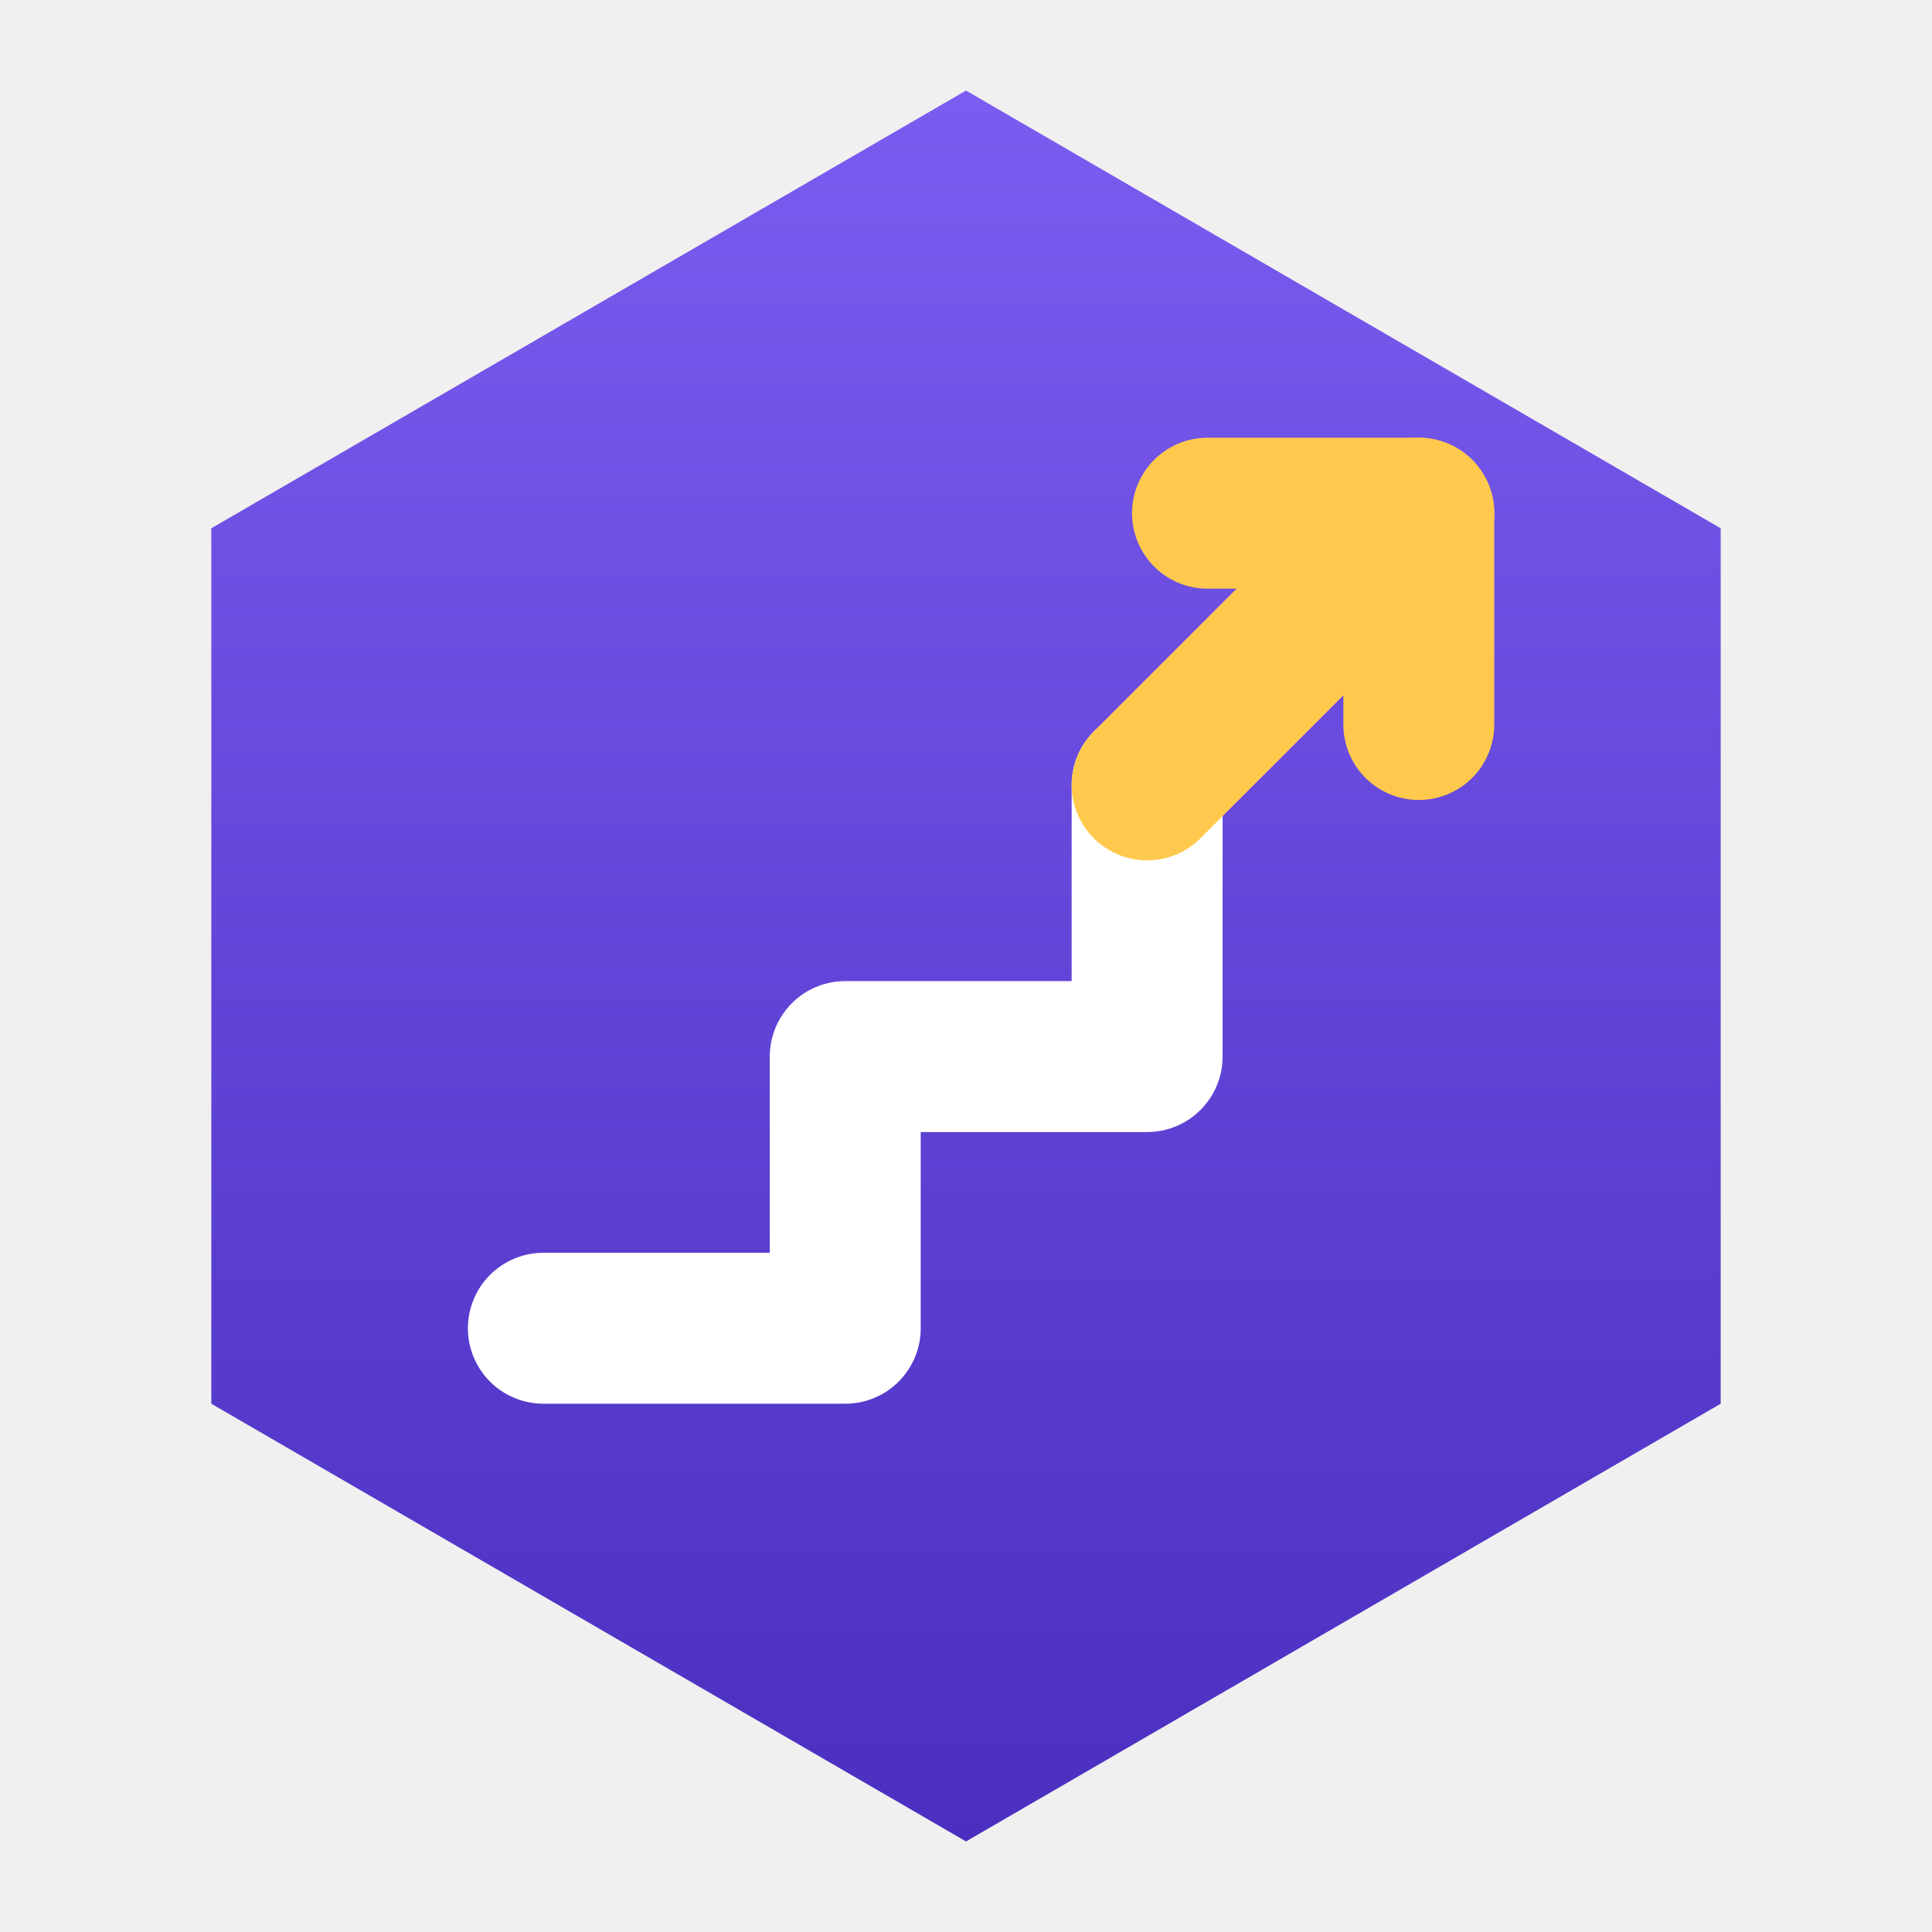
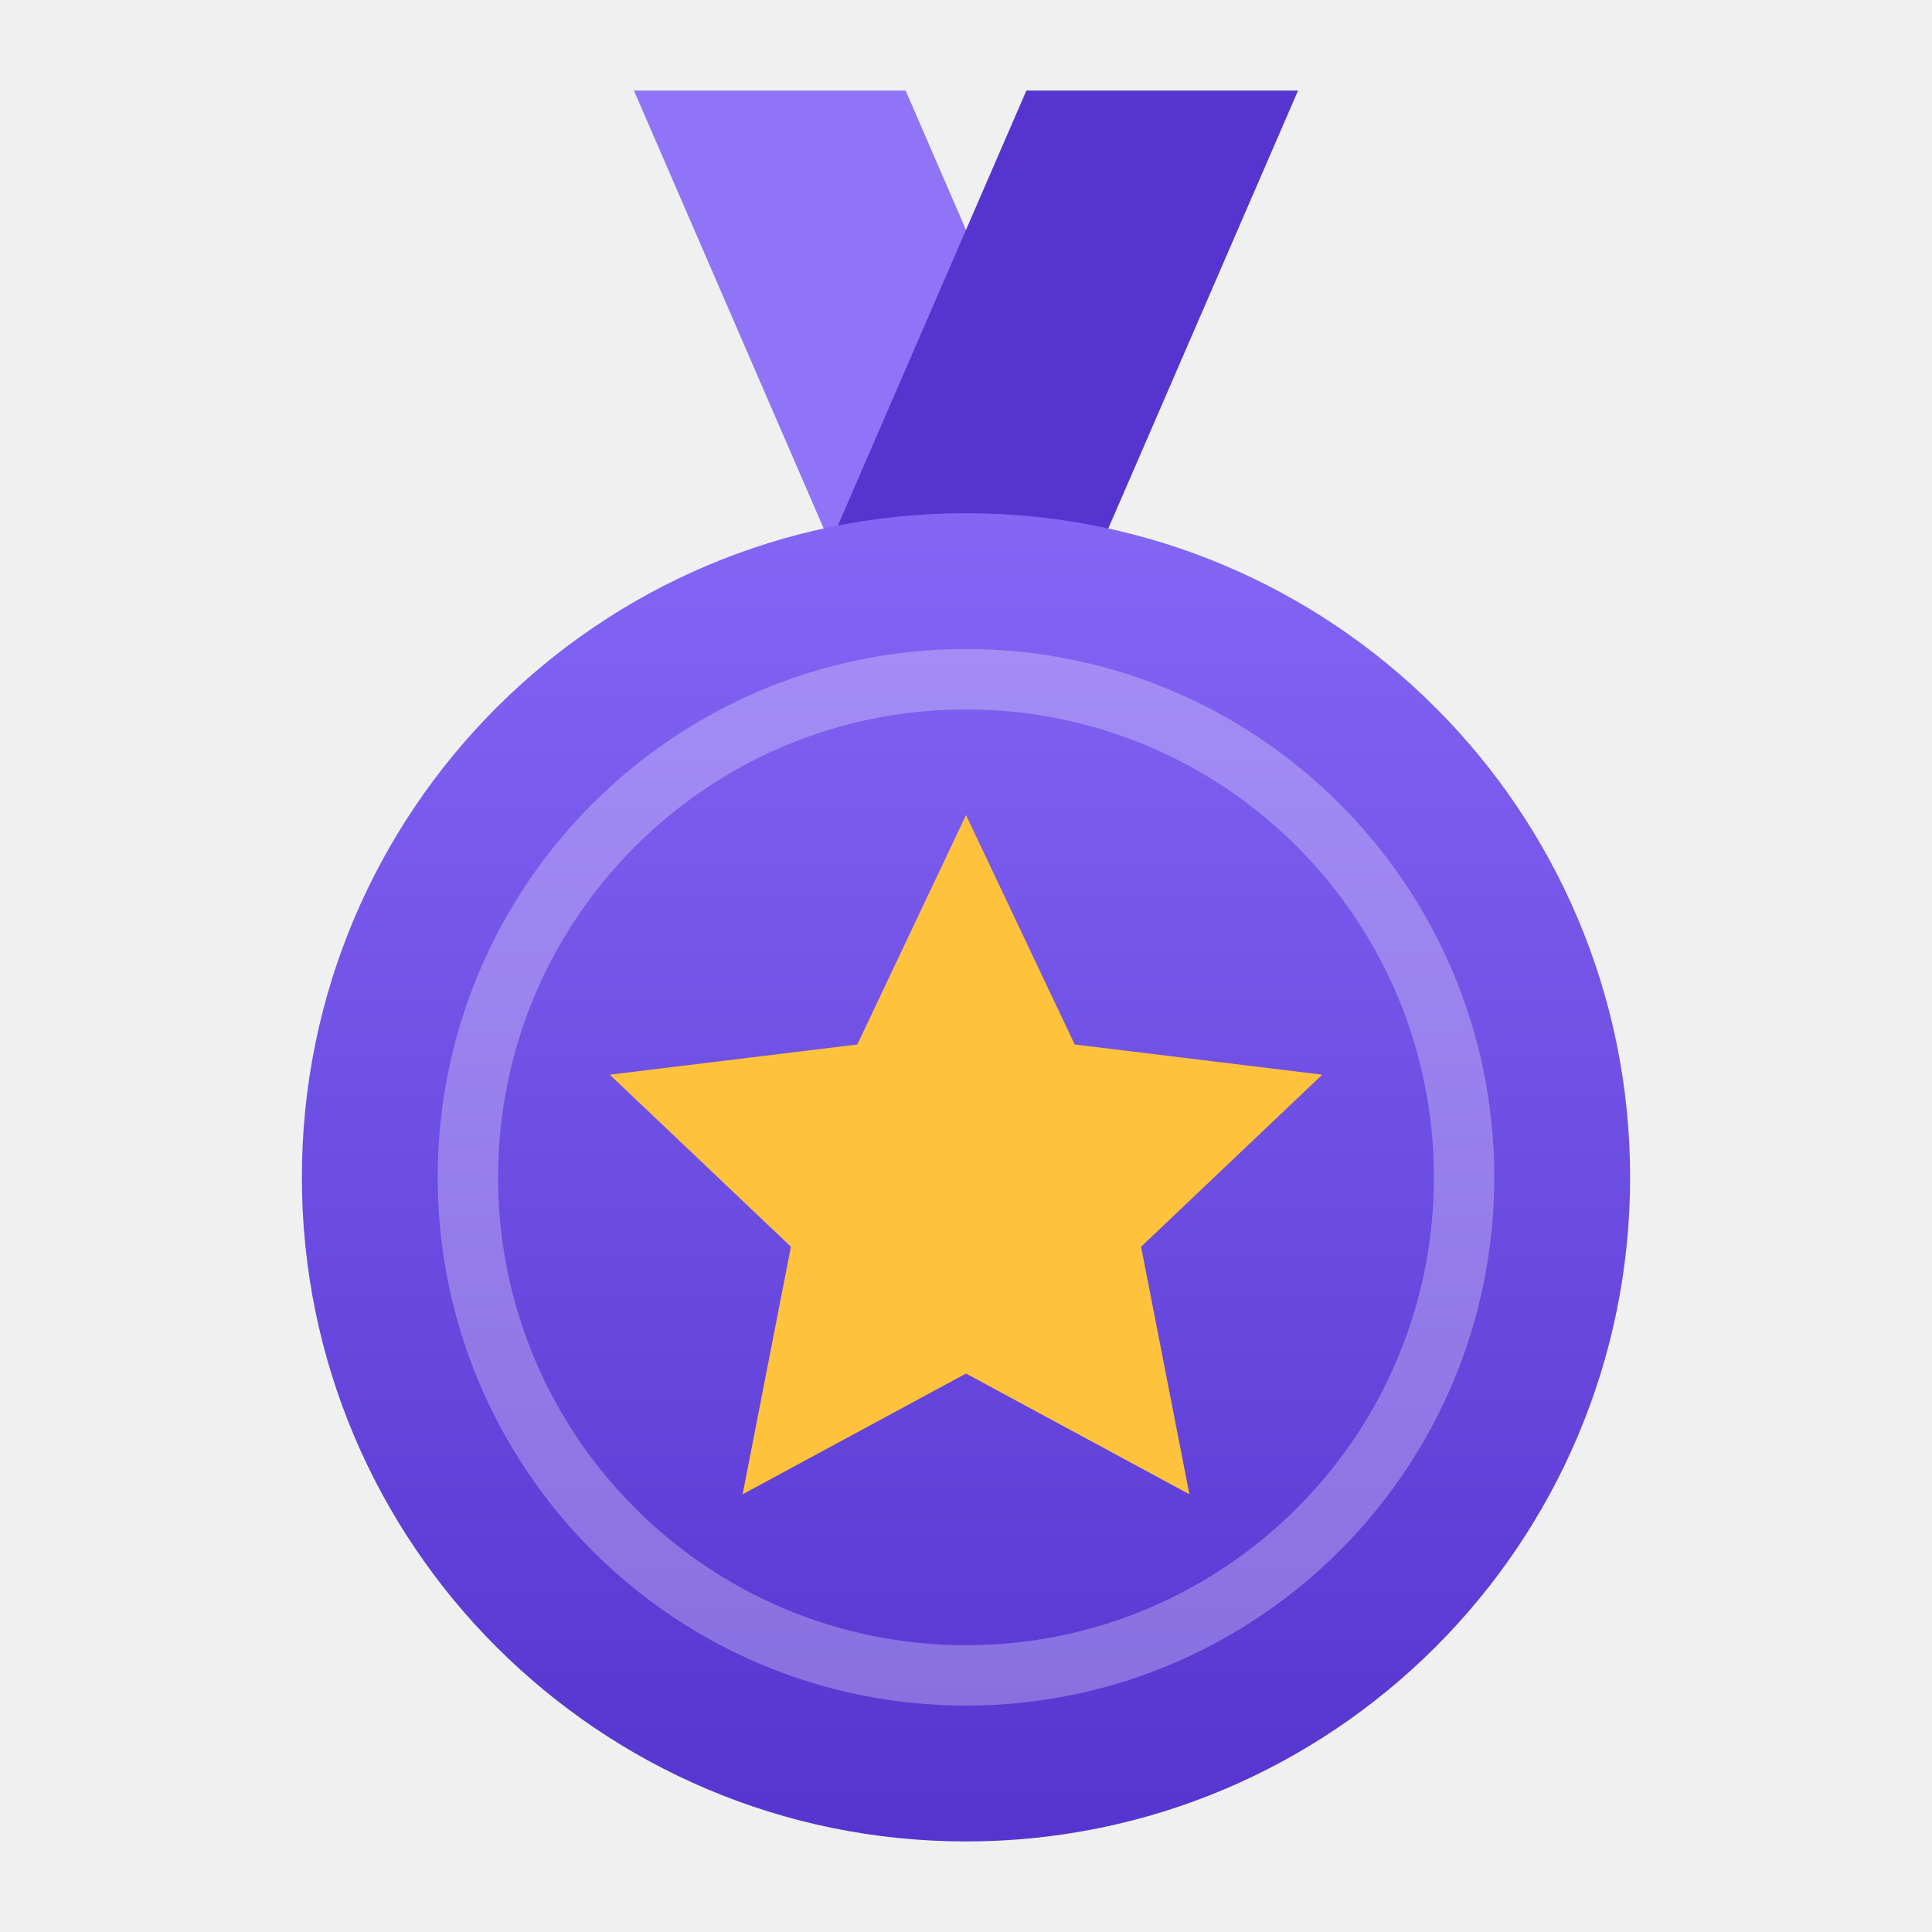
<svg xmlns="http://www.w3.org/2000/svg" viewBox="0 0 64 64">
  <defs>
-     <linearGradient id="h" x1="0" y1="0" x2="0" y2="1">
-       <stop offset="0" stop-color="#7b5cf0" />
-       <stop offset="1" stop-color="#4a2fc0" />
+     <linearGradient id="m" x1="0" y1="0" x2="0" y2="1">
+       <stop offset="0" stop-color="#8466f5" />
+       <stop offset="1" stop-color="#5534cf" />
    </linearGradient>
  </defs>
-   <path d="M32 3 57 17.5v29L32 61 7 46.5v-29z" fill="url(#h)" />
-   <path d="M18 44h10v-9h10v-9" fill="none" stroke="#fff" stroke-width="5" stroke-linecap="round" stroke-linejoin="round" />
-   <path d="M40 17h7v7" fill="none" stroke="#ffc94d" stroke-width="5" stroke-linecap="round" stroke-linejoin="round" />
-   <path d="M38 26 47 17" stroke="#ffc94d" stroke-width="5" stroke-linecap="round" />
+   <path d="M21 3h9l6.5 15h-9z" fill="#8f74f7" />
+   <path d="M43 3h-9l-6.5 15h9z" fill="#5534cf" />
+   <circle cx="32" cy="39" r="22" fill="url(#m)" />
+   <circle cx="32" cy="39" r="16.5" fill="none" stroke="#fff" stroke-opacity=".28" stroke-width="2" />
+   <path d="M32 27l3.6 7.6 8.2 1-6 5.7 1.6 8.2L32 45.5l-7.4 4 1.6-8.2-6-5.7 8.2-1z" fill="#ffc23d" />
</svg>
